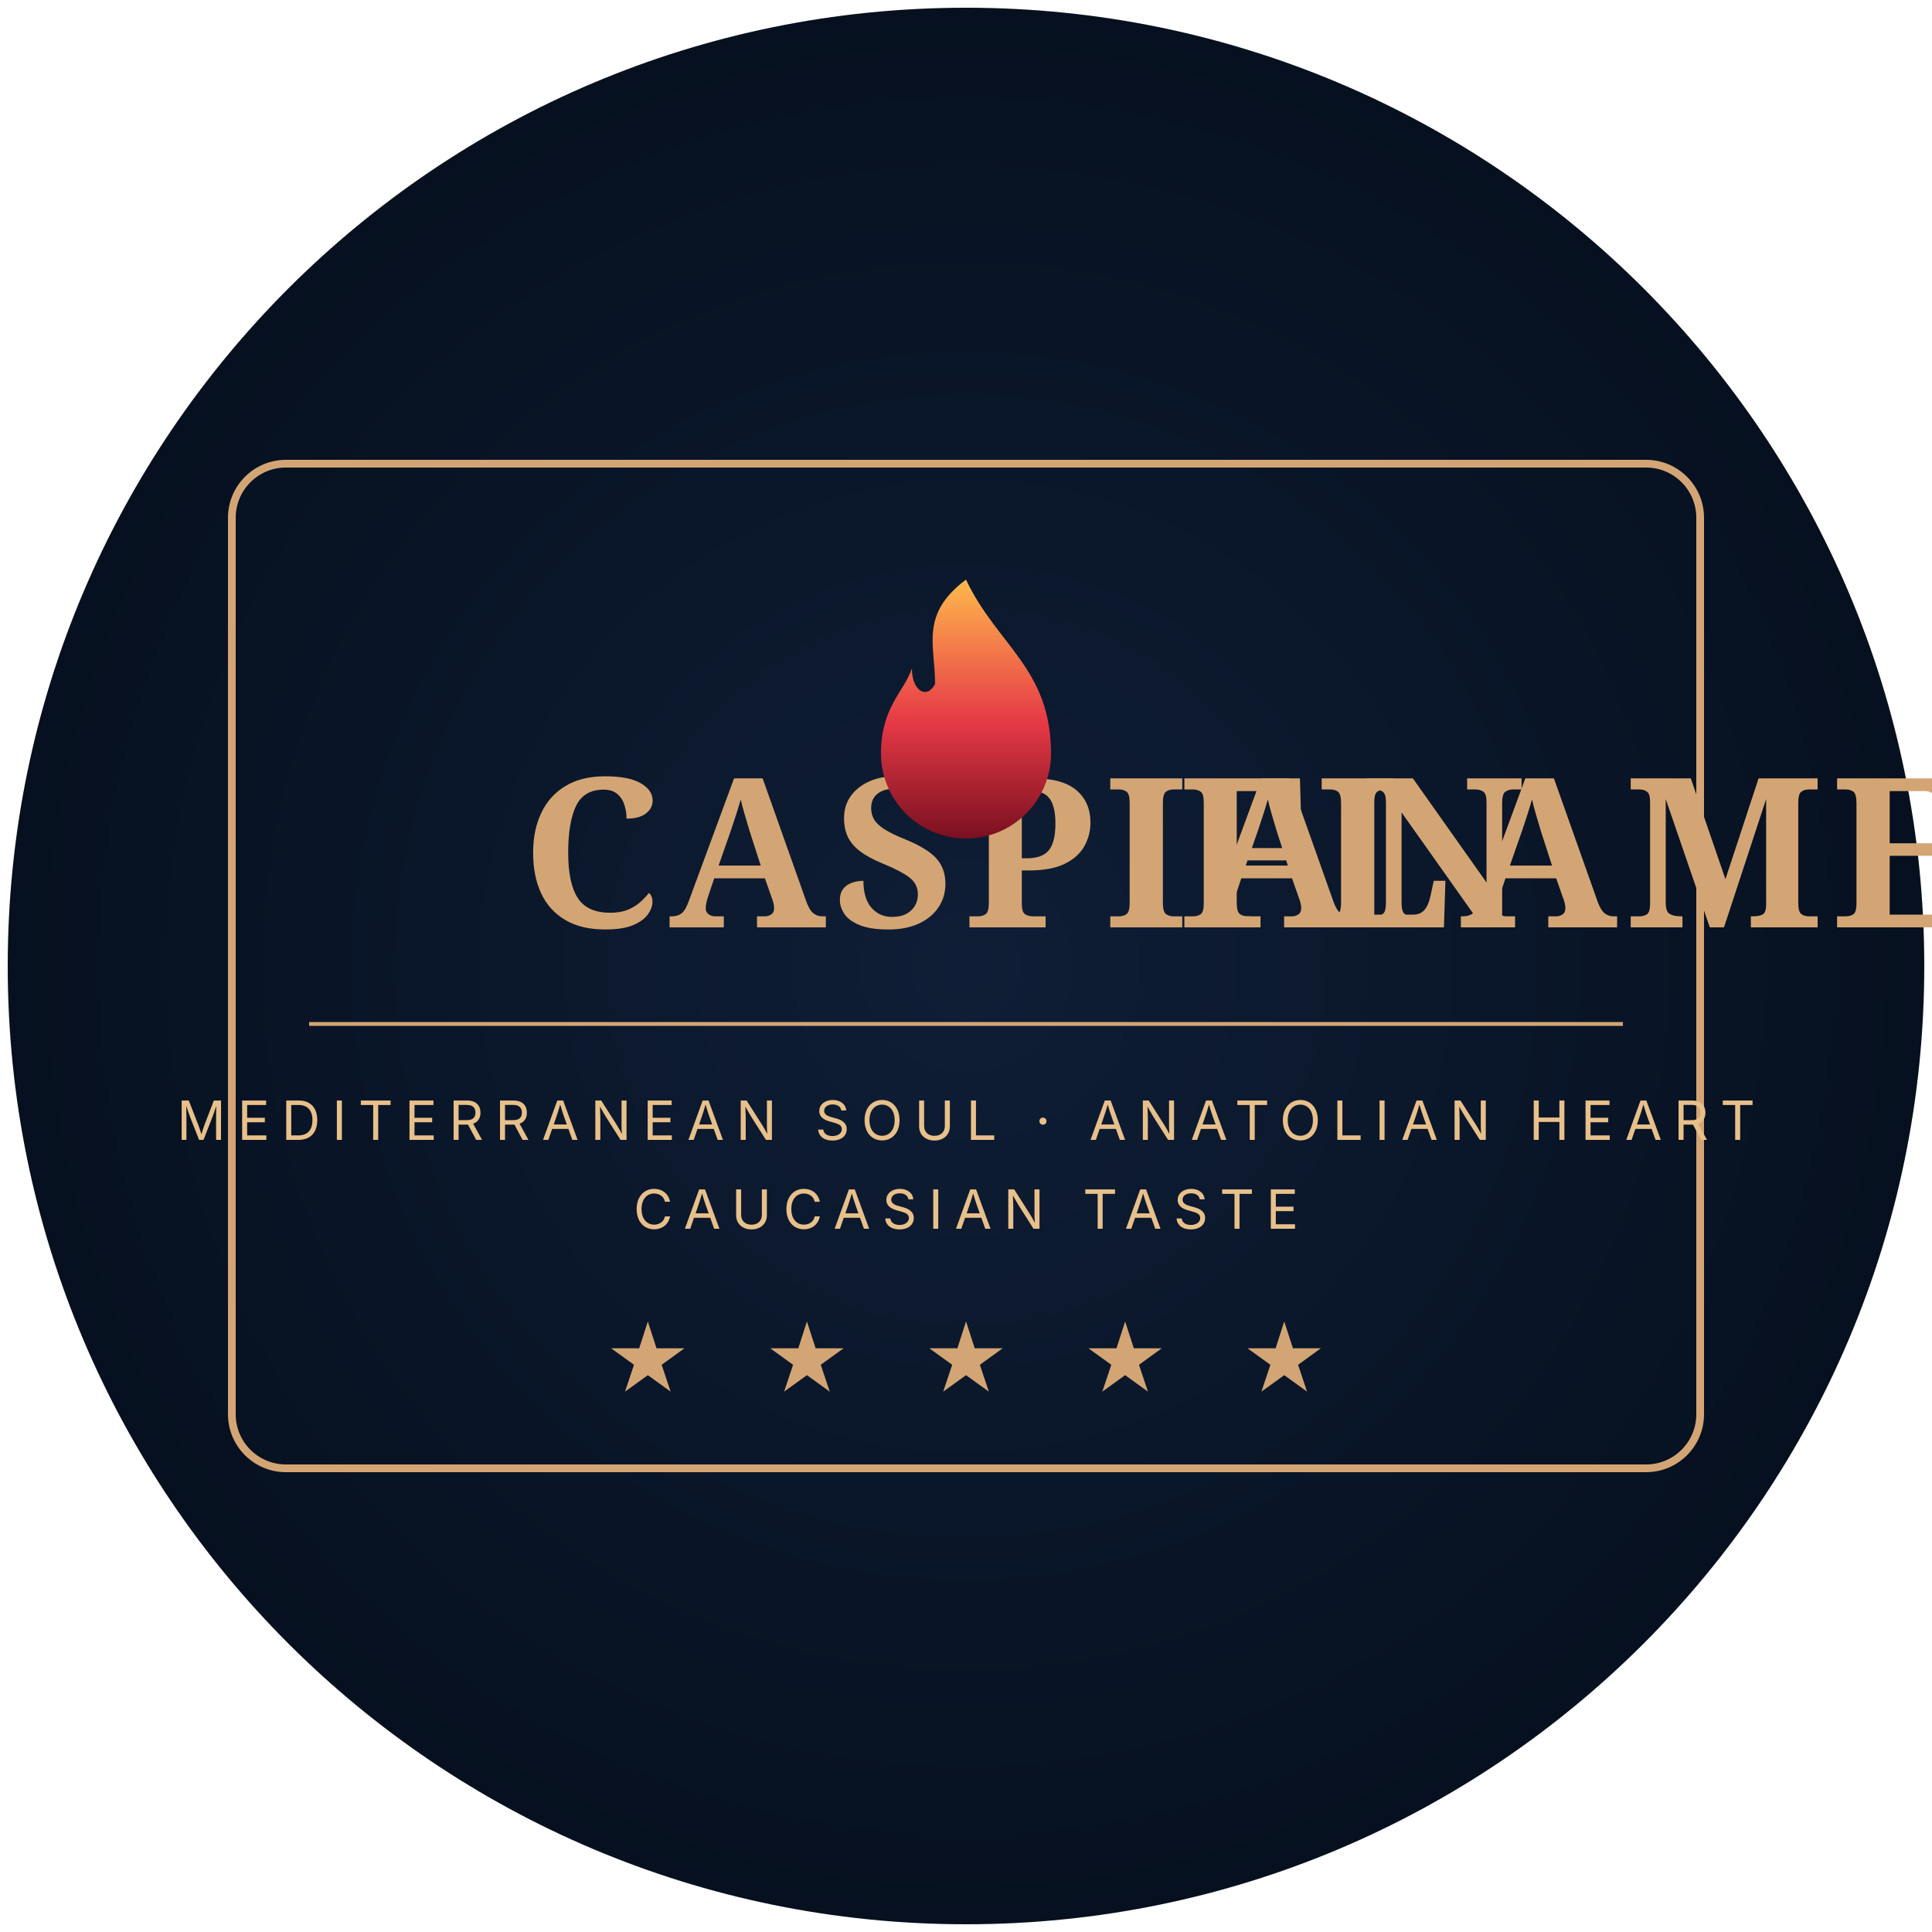
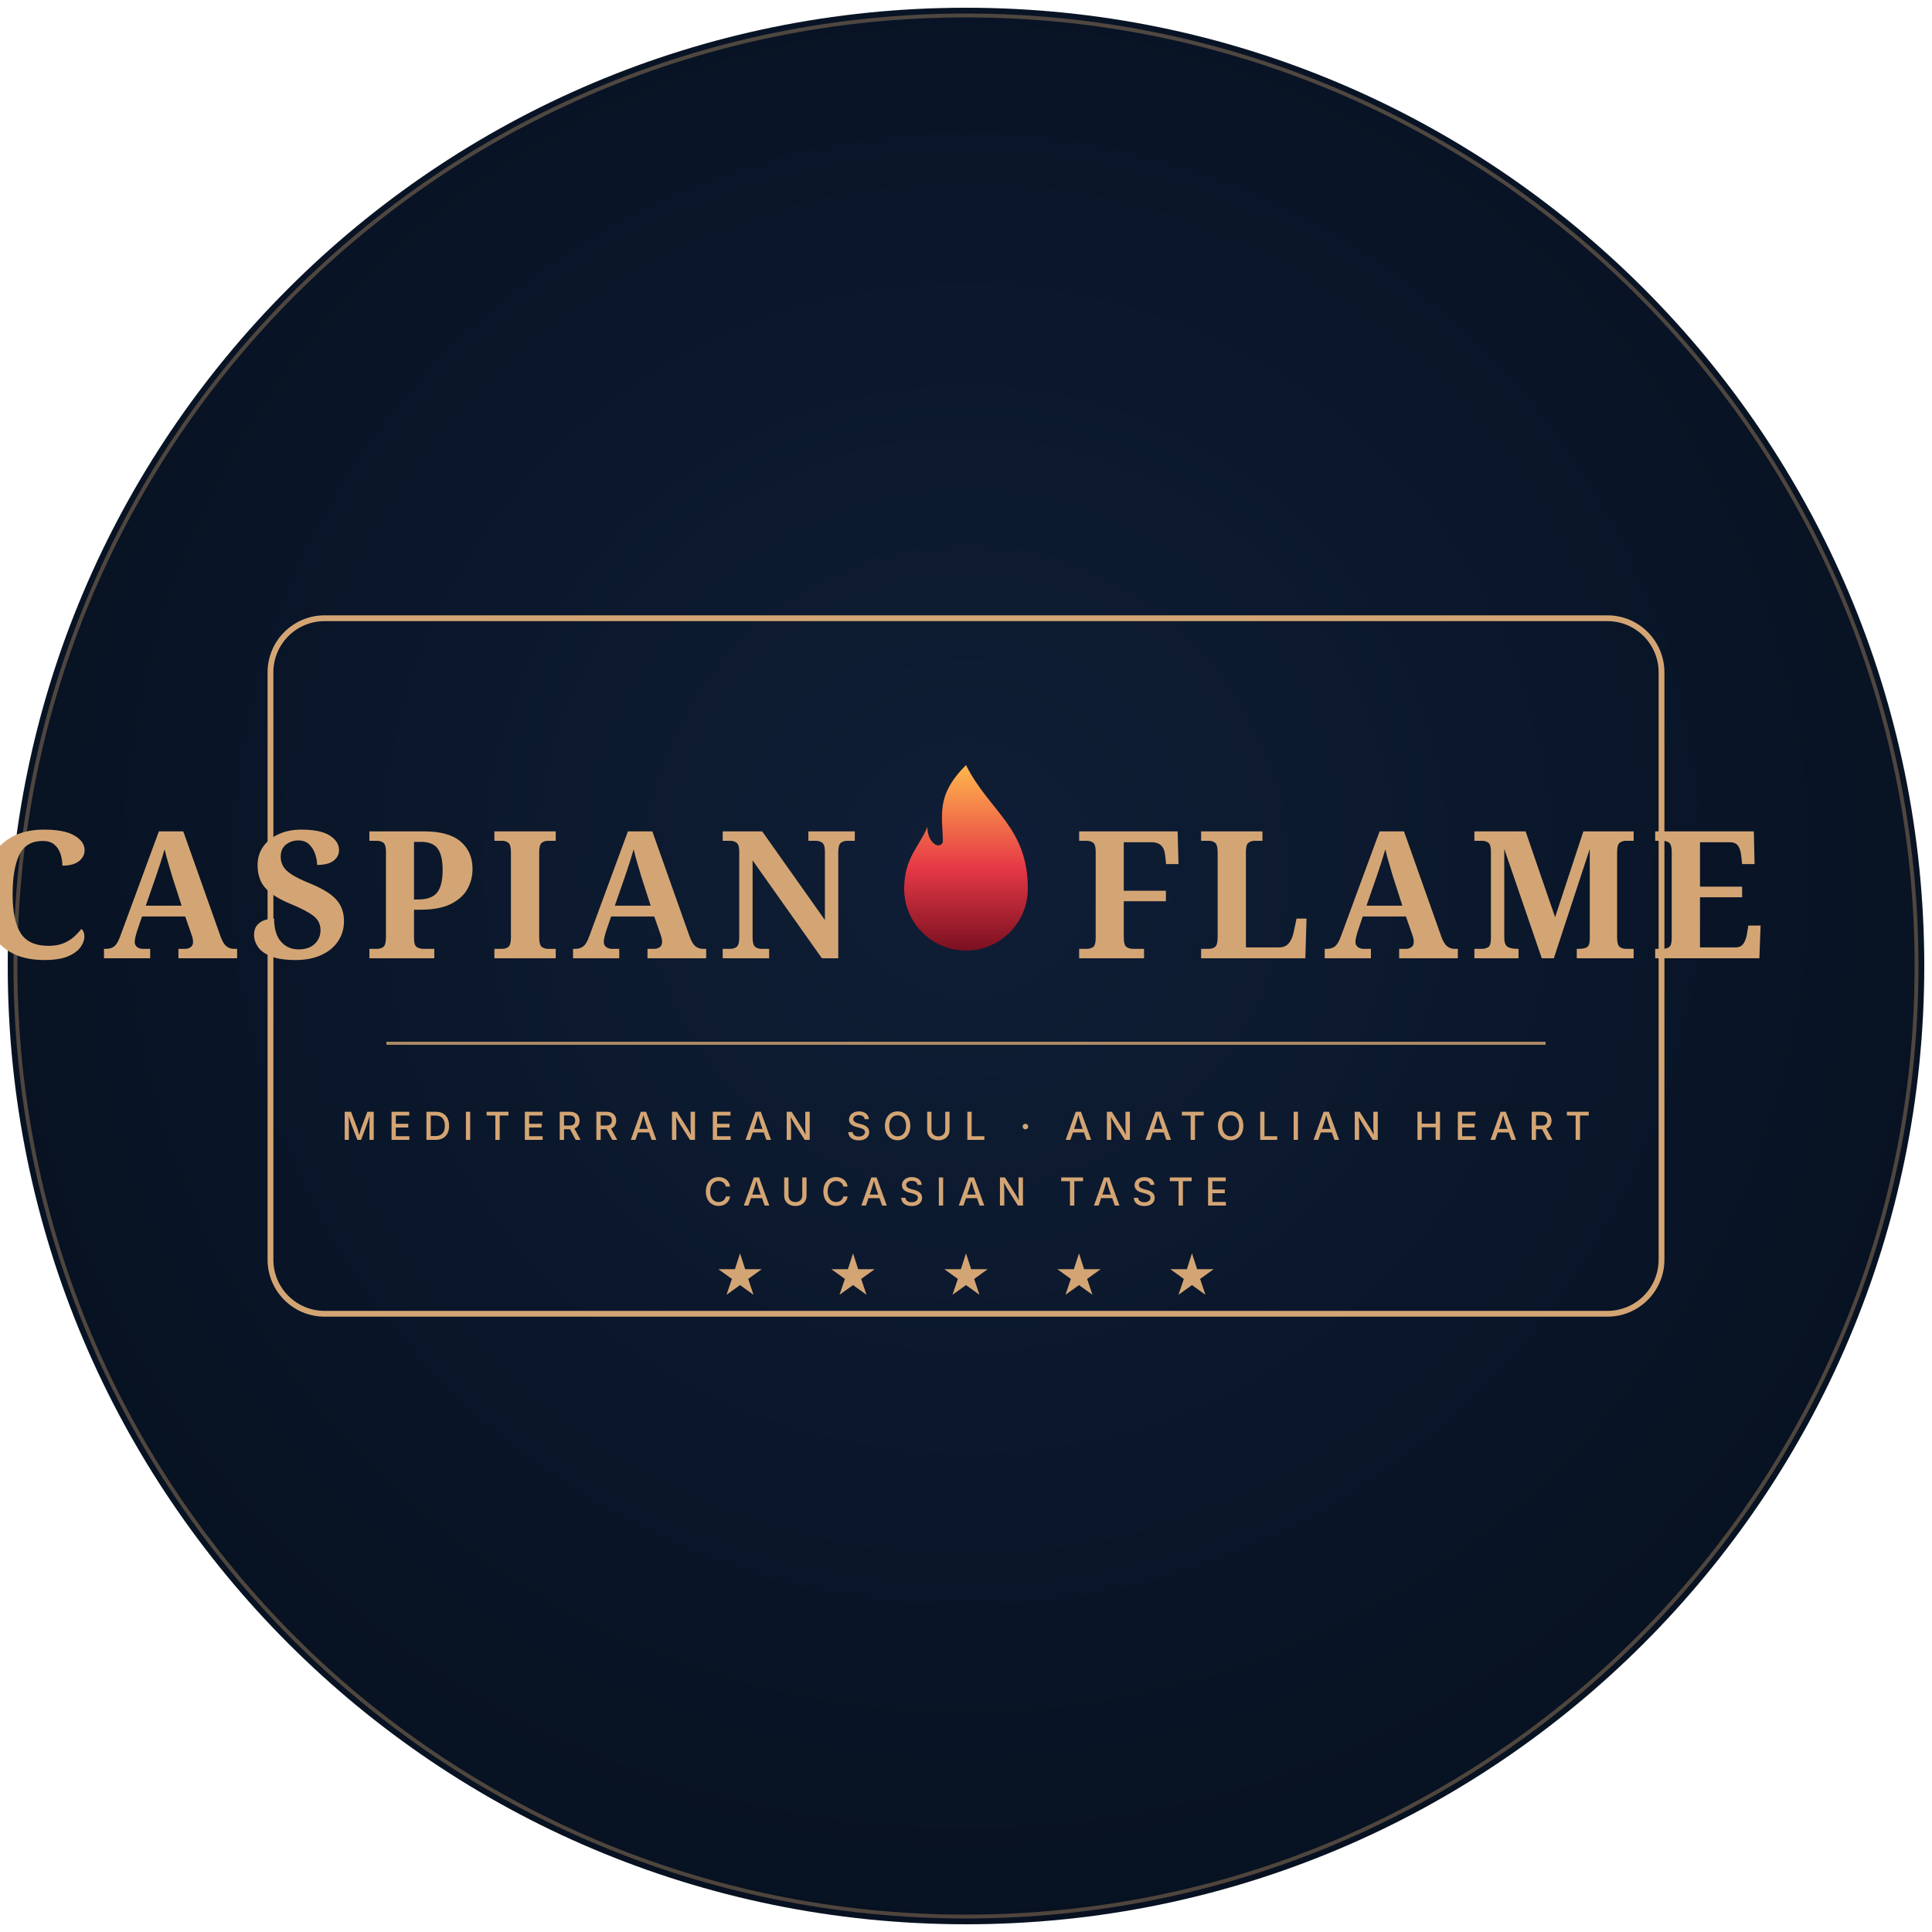
<svg xmlns="http://www.w3.org/2000/svg" viewBox="0 0 500 500" width="500" height="500">
  <defs>
-     <radialGradient id="bg" cx="50%" cy="50%" r="50%">
+     <radialGradient id="bg" cx="50%" cy="45%" r="60%">
      <stop offset="0%" stop-color="#0f1e36" />
      <stop offset="100%" stop-color="#06101f" />
    </radialGradient>
    <linearGradient id="flame" x1="0" y1="0" x2="0" y2="1">
      <stop offset="0%" stop-color="#ffb84d" />
      <stop offset="55%" stop-color="#e63946" />
      <stop offset="100%" stop-color="#7a1020" />
    </linearGradient>
  </defs>
  <circle cx="250" cy="250" r="248" fill="url(#bg)" />
-   <rect x="60" y="120" width="380" height="260" rx="14" fill="none" stroke="#d4a574" stroke-width="2" />
-   <text x="135" y="240" font-family="Cormorant Garamond, Georgia, serif" font-size="54" font-weight="600" fill="#d4a574" letter-spacing="2">CASPIAN</text>
-   <text x="305" y="240" font-family="Cormorant Garamond, Georgia, serif" font-size="54" font-weight="600" fill="#d4a574" letter-spacing="2">FLAME</text>
-   <g transform="translate(250 195)">
-     <path d="M0 -45 C 8 -28 22 -22 22 0 a 22 22 0 1 1 -44 0 c 0 -12 6 -16 8 -22 0 6 4 8 6 4 0 -10 -4 -18 8 -27 z" fill="url(#flame)" />
+   <circle cx="250" cy="250" r="246" fill="none" stroke="#d4a574" stroke-width="1" opacity="0.35" />
+   <rect x="70" y="160" width="360" height="180" rx="14" fill="none" stroke="#d4a574" stroke-width="1.5" />
+   <text x="222" y="248" text-anchor="end" font-family="Cormorant Garamond, Georgia, serif" font-size="46" font-weight="700" fill="#d4a574" letter-spacing="3">CASPIAN</text>
+   <g transform="translate(250 226)">
+     <path d="M0 -28 C 6 -16 16 -12 16 4 a 16 16 0 1 1 -32 0 c 0 -8 4 -11 6 -16 0 4 3 6 4 4 0 -7 -2 -12 6 -20 z" fill="url(#flame)" />
  </g>
-   <line x1="80" y1="265" x2="420" y2="265" stroke="#d4a574" stroke-width="1" />
-   <text x="250" y="295" text-anchor="middle" font-family="Inter, sans-serif" font-size="14" fill="#e8c08a" letter-spacing="3">MEDITERRANEAN SOUL · ANATOLIAN HEART</text>
-   <text x="250" y="318" text-anchor="middle" font-family="Inter, sans-serif" font-size="14" fill="#e8c08a" letter-spacing="3">CAUCASIAN TASTE</text>
-   <text x="250" y="360" text-anchor="middle" font-family="Inter" font-size="22" fill="#d4a574" letter-spacing="6">★ ★ ★ ★ ★</text>
+   <text x="278" y="248" text-anchor="start" font-family="Cormorant Garamond, Georgia, serif" font-size="46" font-weight="700" fill="#d4a574" letter-spacing="3">FLAME</text>
+   <line x1="100" y1="270" x2="400" y2="270" stroke="#d4a574" stroke-width="0.8" opacity="0.8" />
+   <text x="250" y="295" text-anchor="middle" font-family="Inter, system-ui, sans-serif" font-size="10" font-weight="500" fill="#d4a574" letter-spacing="3">MEDITERRANEAN SOUL · ANATOLIAN HEART</text>
+   <text x="250" y="312" text-anchor="middle" font-family="Inter, system-ui, sans-serif" font-size="10" font-weight="500" fill="#d4a574" letter-spacing="3">CAUCASIAN TASTE</text>
+   <text x="250" y="335" text-anchor="middle" font-family="Inter, system-ui, sans-serif" font-size="13" fill="#d4a574" letter-spacing="6">★ ★ ★ ★ ★</text>
</svg>
